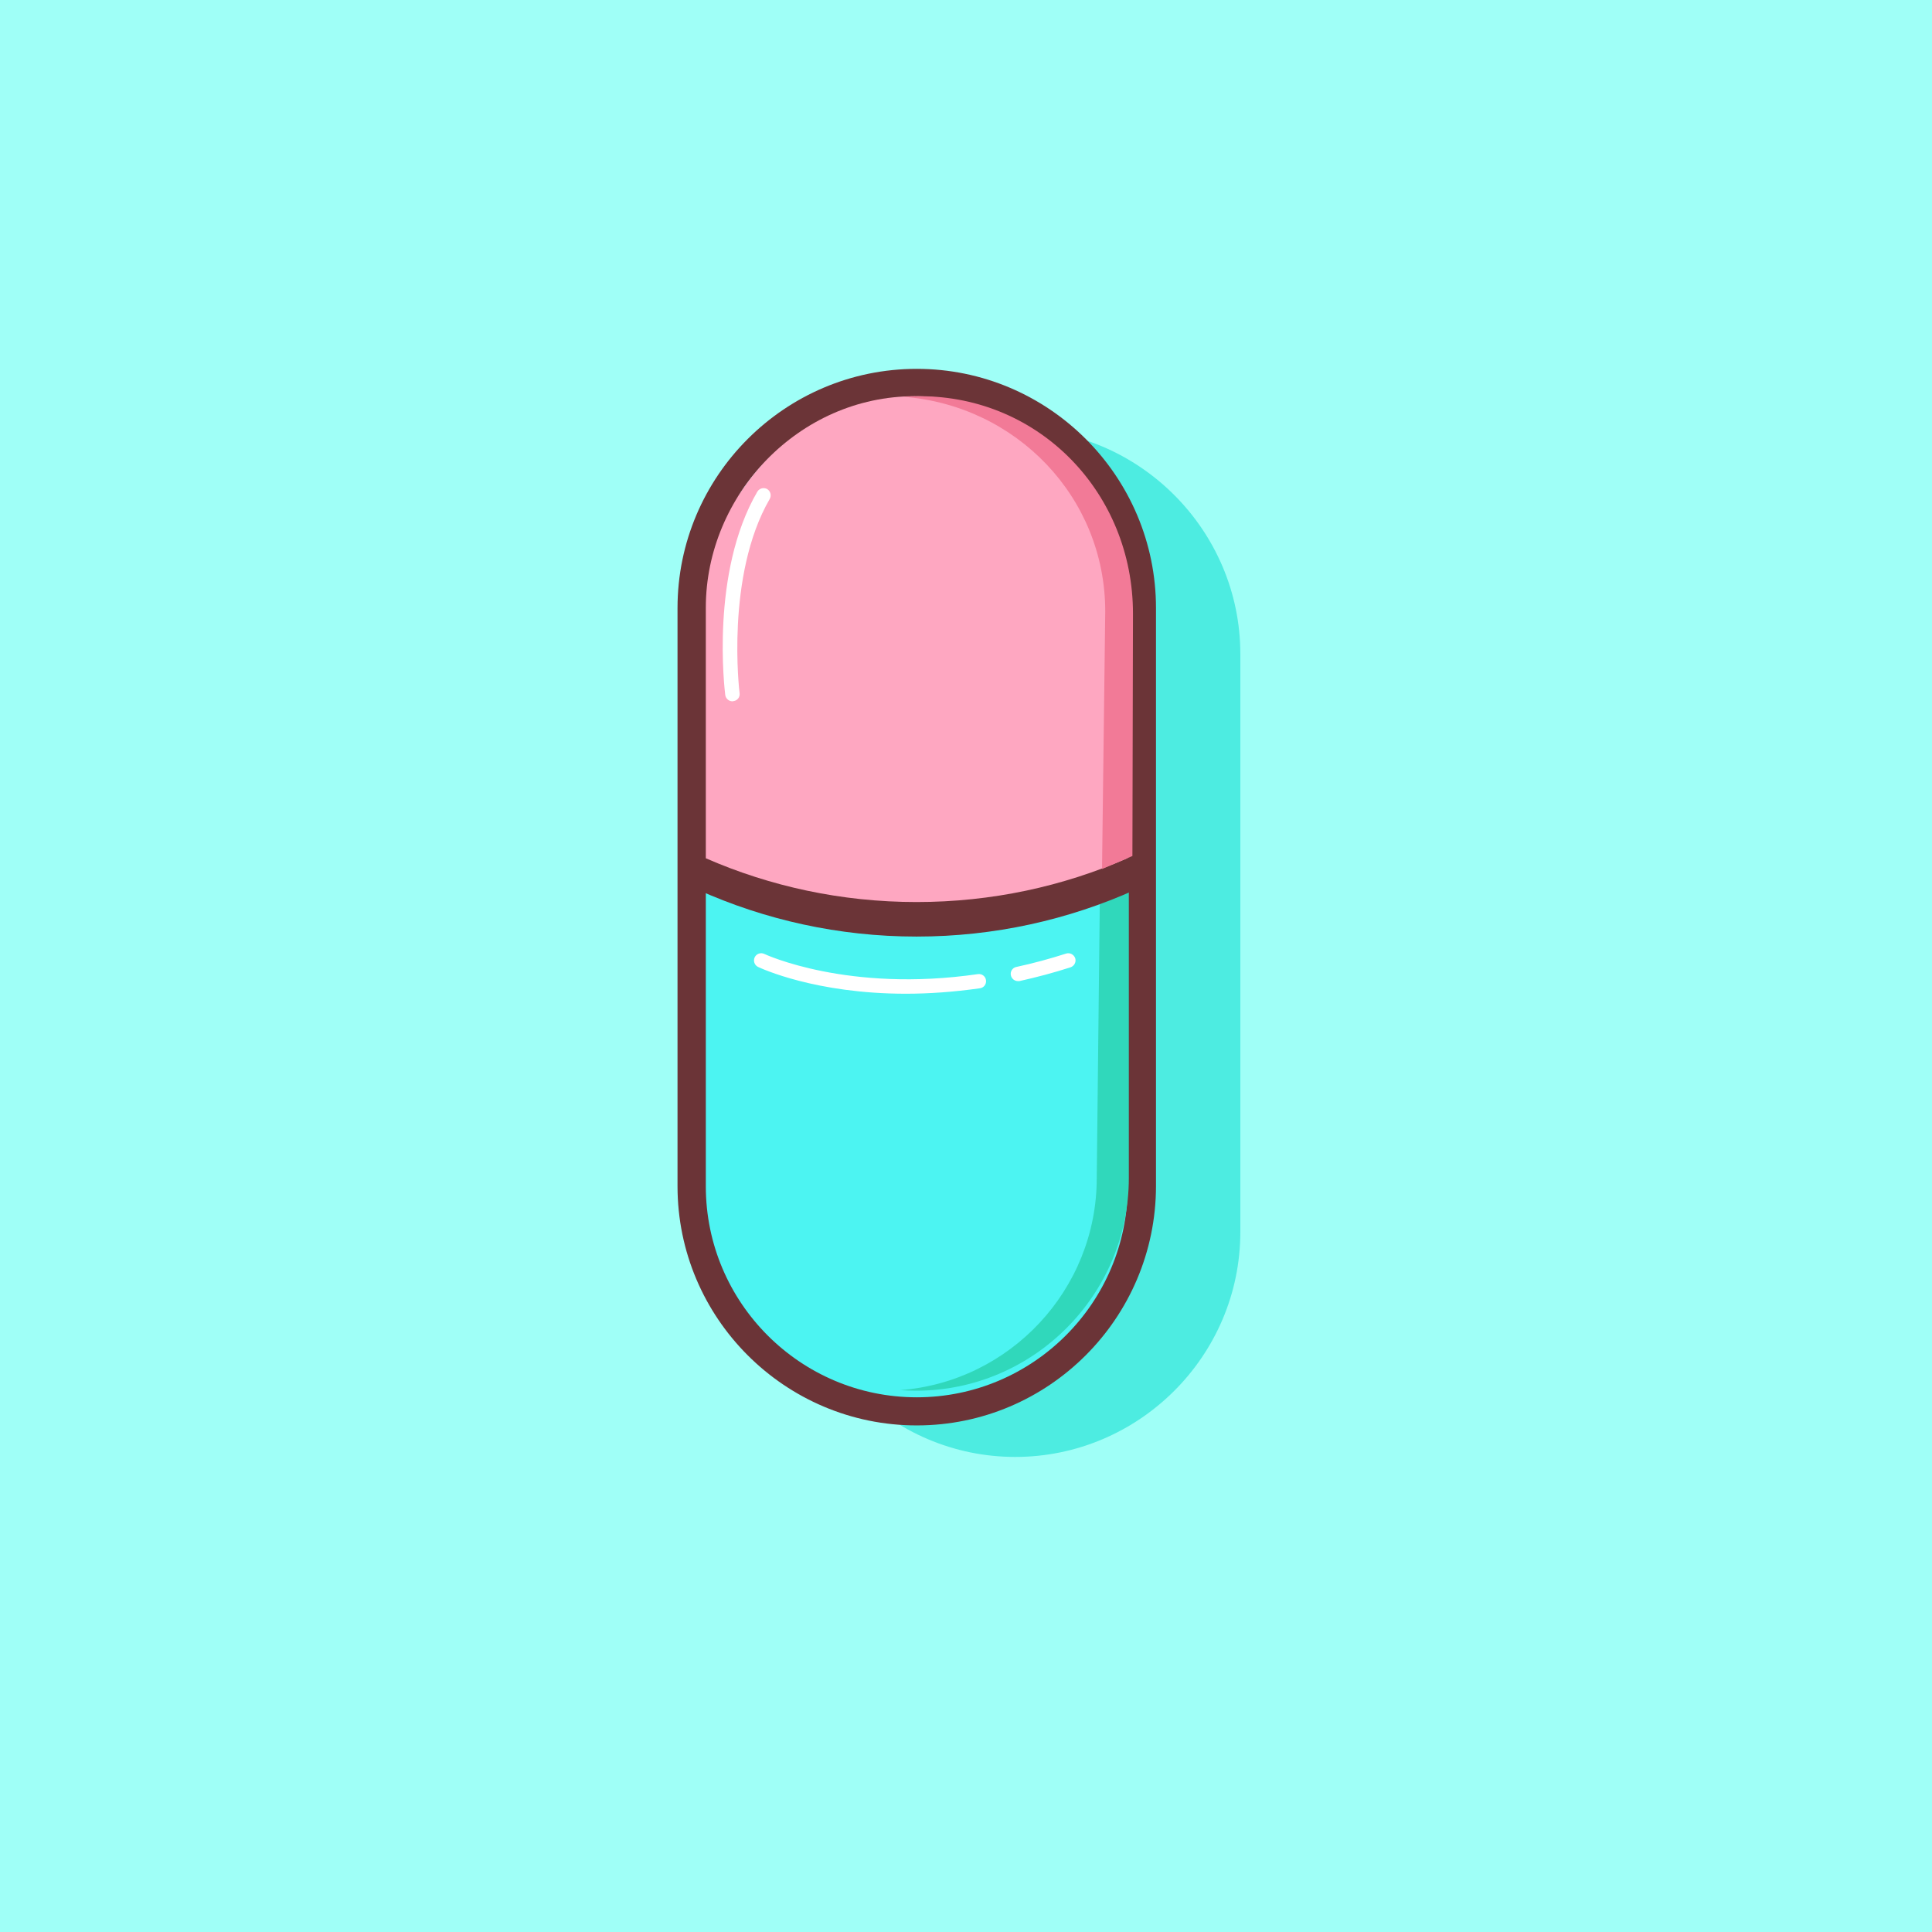
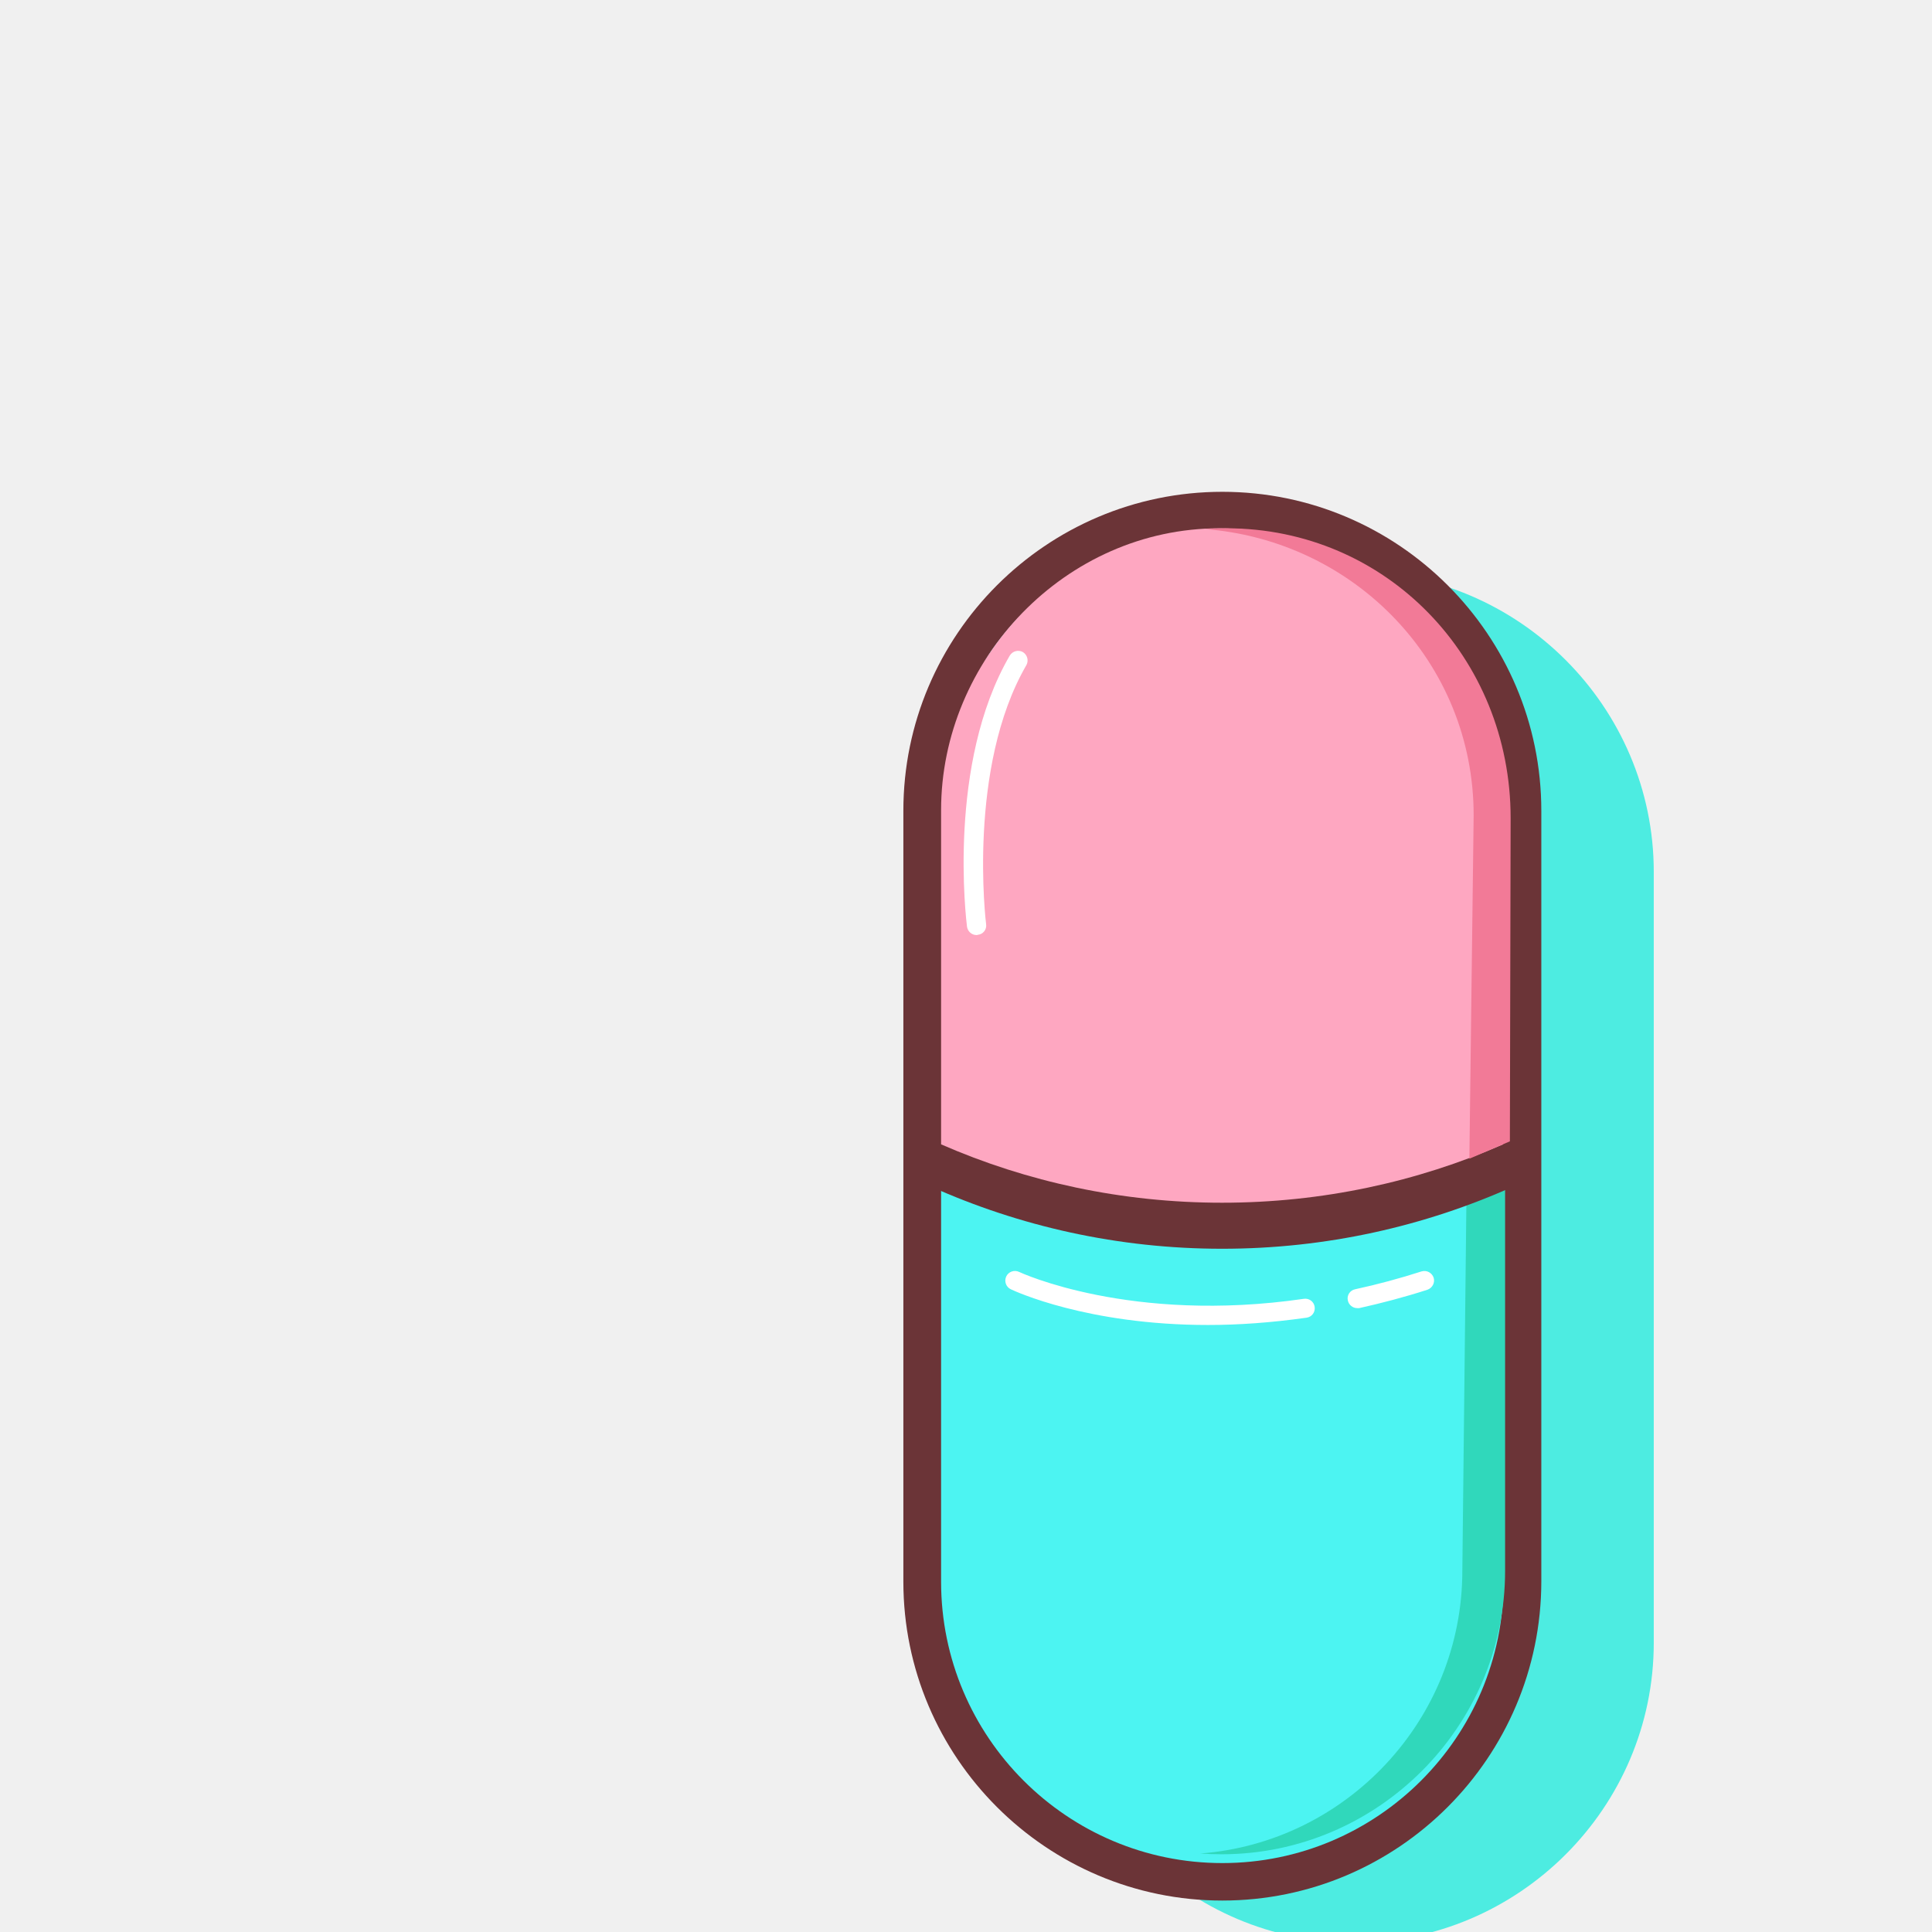
- <svg xmlns="http://www.w3.org/2000/svg" class="svg-icon" style="width: 1em; height: 1em;vertical-align: middle;fill: currentColor;overflow: hidden;" viewBox="0 0 1024 1024" version="1.1">
-   <path d="M0 0h1024v1024H0z" fill="#9FFFF7" />
+ <svg xmlns="http://www.w3.org/2000/svg" class="svg-icon" style="width: 5em; height: 5em;vertical-align: middle;fill: currentColor;overflow: hidden;" viewBox="0 0 768 768" version="1.1">
+   <path d="M0 0h1024v1024H0z" fill="none" />
  <path d="M490.1 498.7c-1.1 0-2.2-0.5-2.9-1.4-1.3-1.6-1.1-4 0.5-5.3 9.2-7.6 20.2-12.8 32.6-15.3 2.1-0.4 4.1 0.9 4.5 3s-0.9 4.1-3 4.5c-11.2 2.3-21.1 6.9-29.3 13.7-0.7 0.5-1.6 0.8-2.4 0.8z" fill="#FFFFFF" />
  <path d="M538.1 772.2c-65.6 0-119.3-53.7-119.3-119.3V346.6c0-65.6 53.7-119.3 119.3-119.3S657.4 281 657.4 346.6V653c0 65.6-53.7 119.2-119.3 119.2z" fill="#4DECE1" />
  <path d="M485.9 748c-65.6 0-119.3-53.7-119.3-119.3V322.3c0-65.6 53.7-119.3 119.3-119.3s119.3 53.7 119.3 119.3v306.4c-0.1 65.6-53.7 119.3-119.3 119.3z" fill="#4CF4F2" />
  <path d="M485.9 755.5c-69.9 0-126.8-56.9-126.8-126.8V322.3c0-69.9 56.9-126.8 126.8-126.8s126.8 56.9 126.8 126.8v306.4c-0.1 69.9-56.9 126.8-126.8 126.8z m0-544.9c-61.6 0-111.8 50.1-111.8 111.8v306.4c0 61.6 50.1 111.8 111.8 111.8 61.6 0 111.8-50.1 111.8-111.8V322.3c-0.1-61.6-50.2-111.7-111.8-111.7z" fill="#6B3437" />
  <path d="M598.3 464v160.4c0 62-50.7 112.7-112.7 112.7-2.9 0-5.7-0.1-8.5-0.3 58.1-4.4 104.2-53.2 104.2-112.4l1.7-154" fill="#30D8BB" />
  <path d="M485.8 213.6c-63.7 0-115.9 52.2-115.9 115.9v142.1c35.4 15.9 74.6 24.8 115.9 24.8 41.3 0 80.5-8.9 115.9-24.8V329.5c0-63.8-52.1-115.9-115.9-115.9z" fill="#6B3437" />
  <path d="M484.8 210c-61.5 0-110.7 52.4-110.7 112v132.9c34.1 14.9 71.9 23.2 111.7 23.2s77.6-8.3 111.7-23.2V322c0.1-59.6-51.3-112-112.7-112z" fill="#FEA7C1" />
  <path d="M600.2 453.7l0.3-128.5c0-63.7-49.3-115.2-113-115.2-2.9 0-5.8 0.1-8.7 0.3 59.6 4.5 107 53 107 113.8l-1.7 136.5" fill="#F27A97" />
  <path d="M539.5 520c-1.7 0-3.3-1.2-3.7-3-0.5-2 0.8-4.1 2.9-4.5 8.8-1.9 17.7-4.3 26.4-7.1 2-0.6 4.1 0.5 4.8 2.5 0.6 2-0.5 4.1-2.5 4.8-9 2.9-18.1 5.3-27.1 7.3h-0.8zM480.2 526.7c-48.1 0-76.9-13.5-78.4-14.2-1.9-0.9-2.7-3.2-1.8-5.1s3.2-2.7 5.1-1.8c0.4 0.2 44.4 20.7 113.2 10.7 2.1-0.3 4 1.1 4.3 3.2 0.3 2.1-1.1 4-3.2 4.3-14.1 2-27.2 2.9-39.2 2.9zM388.2 371.7c-1.9 0-3.5-1.4-3.8-3.3-0.3-2.6-8-64.9 17-107.8 1.1-1.8 3.4-2.4 5.2-1.4 1.8 1.1 2.4 3.4 1.4 5.2-23.6 40.7-16.1 102.4-16 103 0.3 2.1-1.2 4-3.3 4.2-0.2 0.1-0.4 0.1-0.5 0.1z" fill="#FFFFFF" />
</svg>
